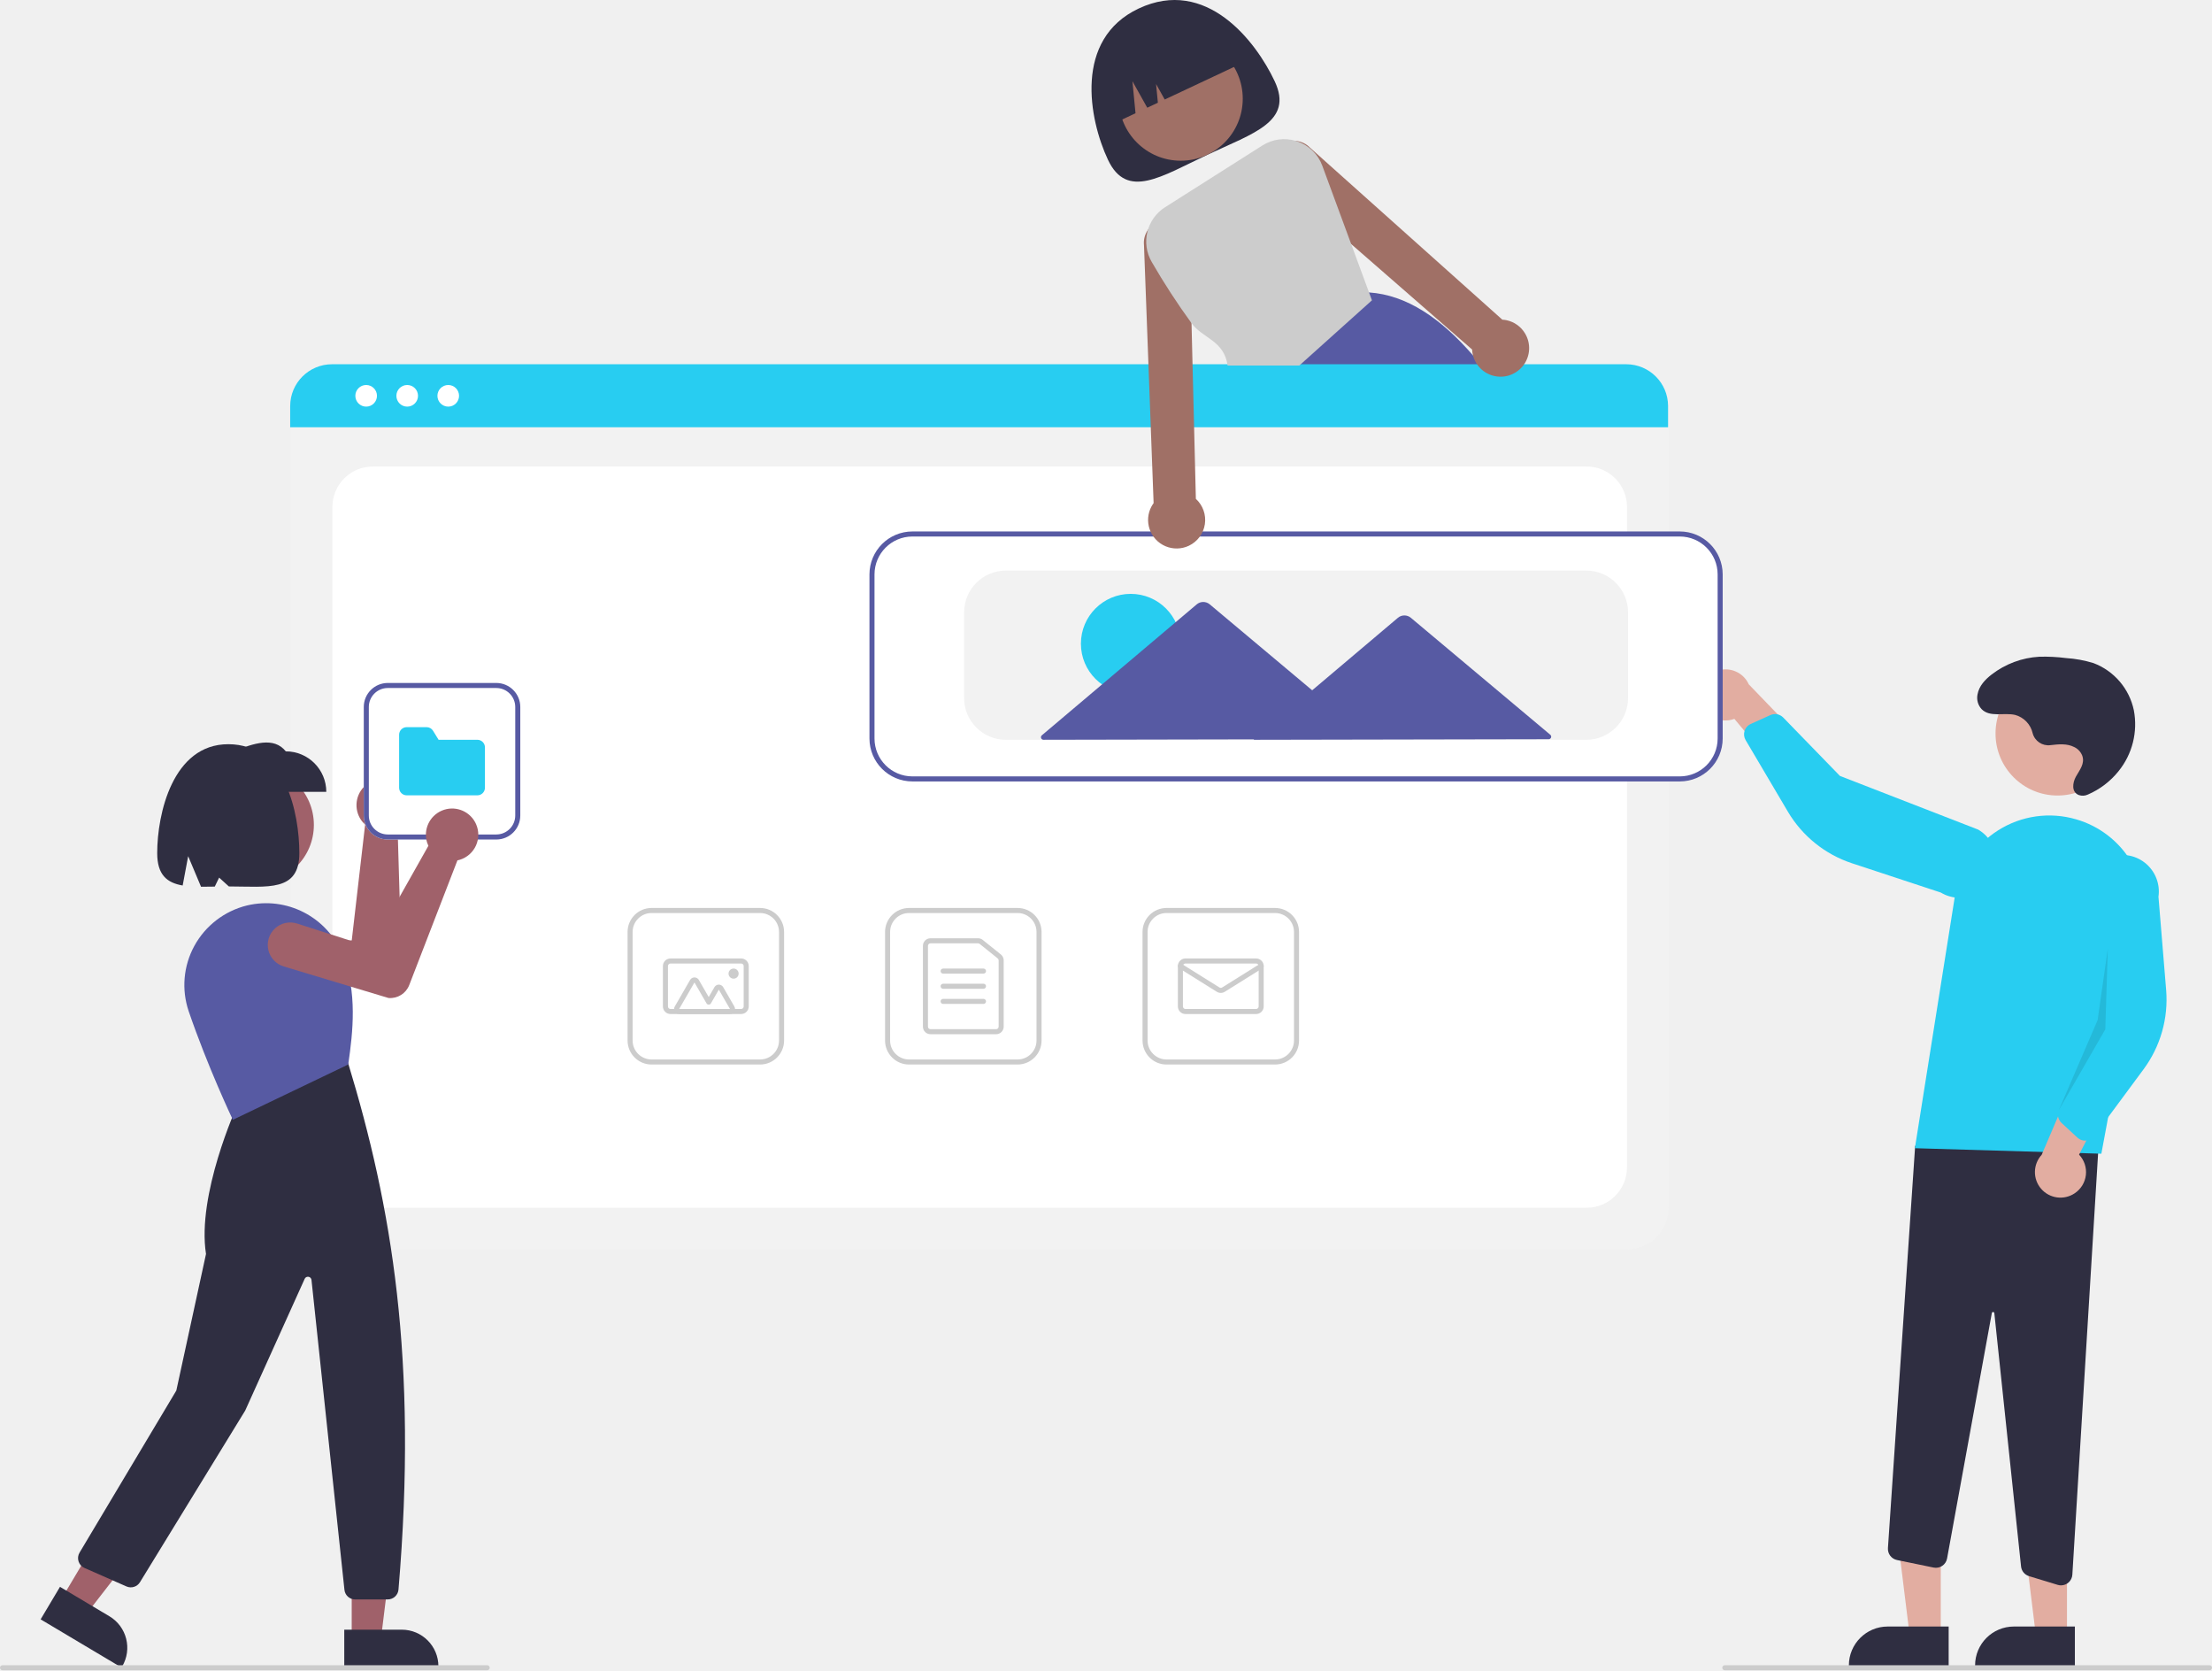
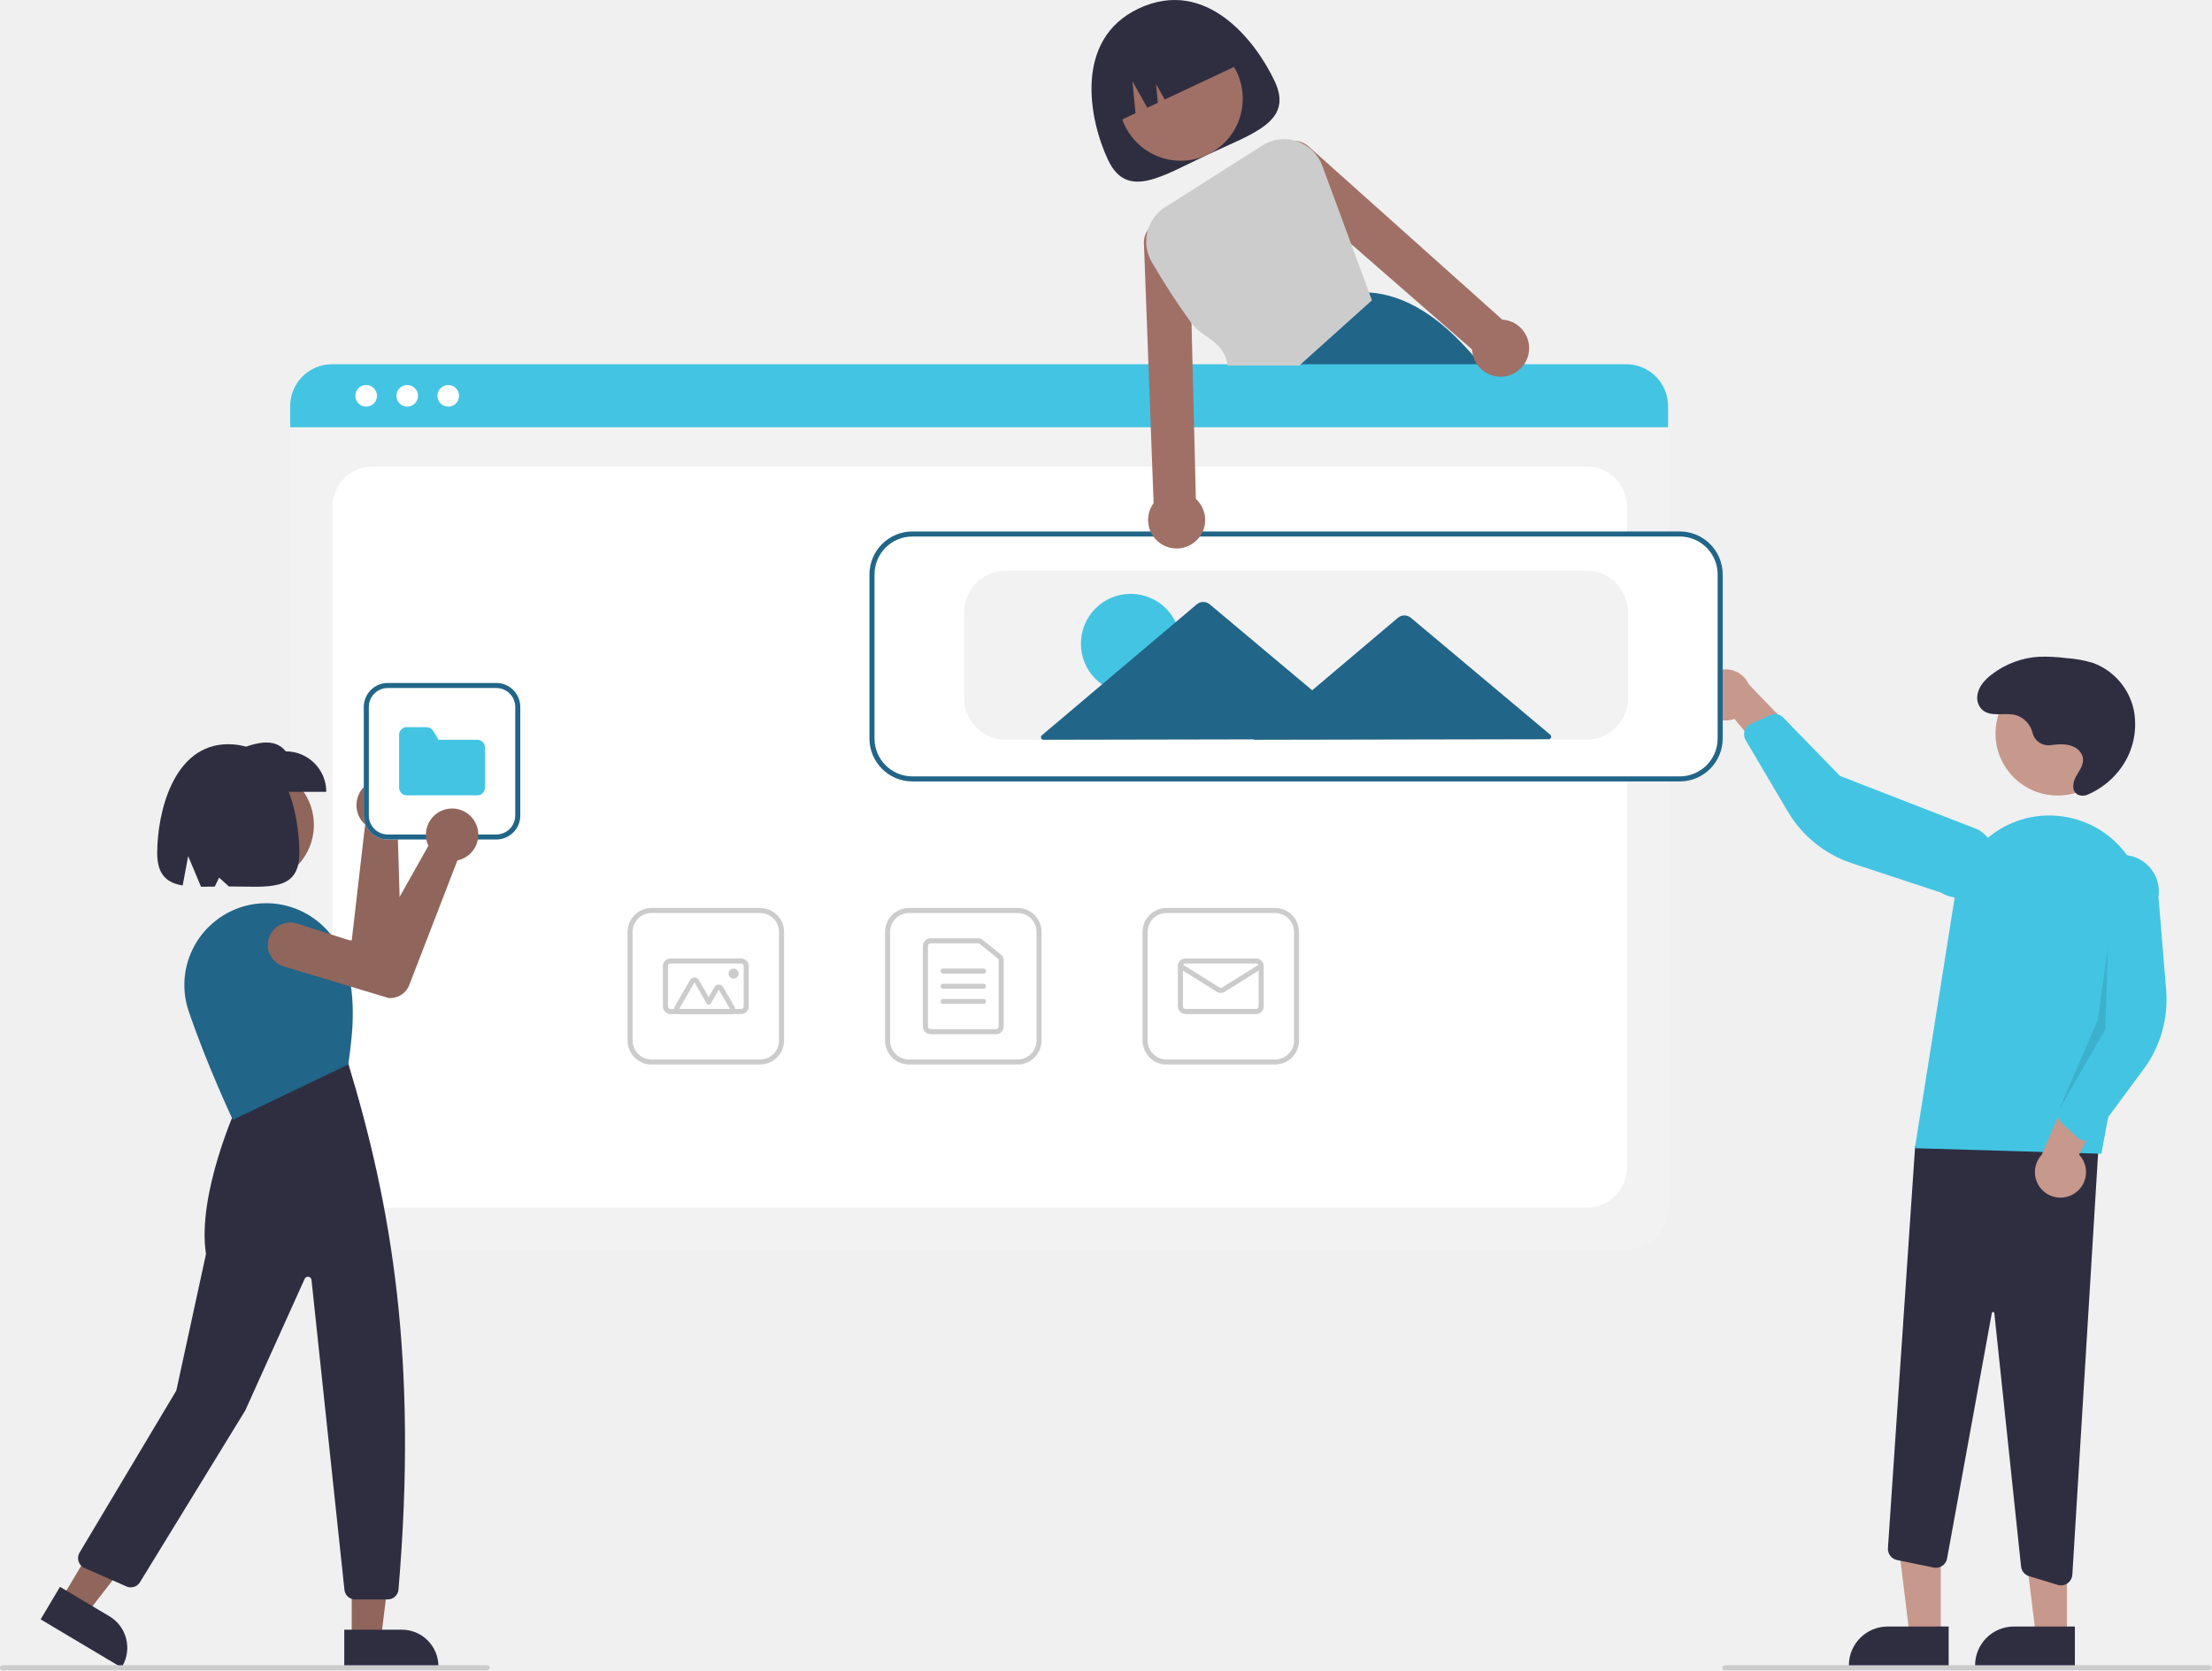
<svg xmlns="http://www.w3.org/2000/svg" id="a27520da-4319-485c-96d7-e776d7397e13" data-name="Layer 1" width="876.272" height="661.473" viewBox="0 0 876.272 661.473">
  <path d="M685.834,138.655c7.516,15.995-8.411,20.526-26.655,29.099s-31.898,17.942-39.414,1.947-13.615-47.743,12.195-59.871C658.66,97.284,678.318,122.659,685.834,138.655Z" transform="translate(-180.8642 -106.4605)" fill="#2f2e41" />
  <circle cx="467.746" cy="39.089" r="24.561" fill="#A07066" />
-   <path d="M770.29,254.473c-.85-1.11-1.7-2.2-2.56-3.26q-1.665-2.07-3.35-4.01c-12.73-14.69-26.27-23.94-41.18-24.93h-.02l-.22-.02-29.71,28.96-10.1,9.84.22.54,5.45,13.57h95.49A234.834,234.834,0,0,0,770.29,254.473Z" transform="translate(-180.8642 -106.4605)" fill="#575AA3" />
+   <path d="M770.29,254.473c-.85-1.11-1.7-2.2-2.56-3.26q-1.665-2.07-3.35-4.01c-12.73-14.69-26.27-23.94-41.18-24.93h-.02l-.22-.02-29.71,28.96-10.1,9.84.22.54,5.45,13.57h95.49A234.834,234.834,0,0,0,770.29,254.473Z" transform="translate(-180.8642 -106.4605)" fill="#216588" />
  <path d="M621.902,155.438l0,0,8.792-4.131-1.225-12.683,5.879,10.496,4.202-1.975-.714-7.399,3.43,6.123,31.224-14.673,0,0a26,26,0,0,0-34.589-12.474l-4.525,2.126A26,26,0,0,0,621.902,155.438Z" transform="translate(-180.8642 -106.4605)" fill="#2f2e41" />
  <path d="M825.39,601.261H312.552a16.519,16.519,0,0,1-16.5-16.5V276.607a12.102,12.102,0,0,1,12.088-12.088H829.593a12.311,12.311,0,0,1,12.297,12.297V584.761A16.519,16.519,0,0,1,825.39,601.261Z" transform="translate(-180.8642 -106.4605)" fill="#f2f2f2" />
  <path d="M328.552,584.761h480.839a16,16,0,0,0,16-16V307.213a16,16,0,0,0-16-16H328.552a16,16,0,0,0-16,16V568.761A16,16,0,0,0,328.552,584.761Z" transform="translate(-180.8642 -106.4605)" fill="#fff" />
-   <path d="M841.66,275.663H295.82v-8.4a16.574,16.574,0,0,1,16.56-16.55H825.1a16.574,16.574,0,0,1,16.56,16.55Z" transform="translate(-180.8642 -106.4605)" fill="#28CDF1" />
+   <path d="M841.66,275.663H295.82v-8.4a16.574,16.574,0,0,1,16.56-16.55H825.1a16.574,16.574,0,0,1,16.56,16.55Z" transform="translate(-180.8642 -106.4605)" fill="#43C4E3" />
  <circle cx="145.051" cy="156.752" r="4.283" fill="#fff" />
  <circle cx="161.31" cy="156.752" r="4.283" fill="#fff" />
  <circle cx="177.569" cy="156.752" r="4.283" fill="#fff" />
  <path d="M583.974,528.04h-43a9.511,9.511,0,0,1-9.5-9.5v-43a9.511,9.511,0,0,1,9.5-9.5h43a9.511,9.511,0,0,1,9.5,9.5v43A9.511,9.511,0,0,1,583.974,528.04Zm-43-60a7.508,7.508,0,0,0-7.5,7.5v43a7.508,7.508,0,0,0,7.5,7.5h43a7.508,7.508,0,0,0,7.5-7.5v-43a7.508,7.508,0,0,0-7.5-7.5Z" transform="translate(-180.8642 -106.4605)" fill="#ccc" />
  <path d="M575.474,516.04h-26a3.003,3.003,0,0,1-3-3v-32a3.003,3.003,0,0,1,3-3h18.839a3.007,3.007,0,0,1,1.879.662l7.16,5.754a2.984,2.984,0,0,1,1.121,2.338v26.246A3.003,3.003,0,0,1,575.474,516.04Zm-26-36a1.001,1.001,0,0,0-1,1v32a1.001,1.001,0,0,0,1,1h26a1.001,1.001,0,0,0,1-1v-26.246a.995.995,0,0,0-.374-.779l-7.161-5.754a1.002,1.002,0,0,0-.626-.22Z" transform="translate(-180.8642 -106.4605)" fill="#ccc" />
  <path d="M570.474,492.04h-16a1,1,0,0,1,0-2h16a1,1,0,0,1,0,2Z" transform="translate(-180.8642 -106.4605)" fill="#ccc" />
  <path d="M570.474,498.04h-16a1,1,0,0,1,0-2h16a1,1,0,0,1,0,2Z" transform="translate(-180.8642 -106.4605)" fill="#ccc" />
  <path d="M570.474,504.04h-16a1,1,0,0,1,0-2h16a1,1,0,0,1,0,2Z" transform="translate(-180.8642 -106.4605)" fill="#ccc" />
  <path d="M685.974,528.04h-43a9.511,9.511,0,0,1-9.5-9.5v-43a9.511,9.511,0,0,1,9.5-9.5h43a9.511,9.511,0,0,1,9.5,9.5v43A9.511,9.511,0,0,1,685.974,528.04Zm-43-60a7.508,7.508,0,0,0-7.5,7.5v43a7.508,7.508,0,0,0,7.5,7.5h43a7.508,7.508,0,0,0,7.5-7.5v-43a7.508,7.508,0,0,0-7.5-7.5Z" transform="translate(-180.8642 -106.4605)" fill="#ccc" />
  <path d="M678.474,508.04h-28a3.003,3.003,0,0,1-3-3v-16a3.003,3.003,0,0,1,3-3h28a3.003,3.003,0,0,1,3,3v16A3.003,3.003,0,0,1,678.474,508.04Zm-28-20a1.001,1.001,0,0,0-1,1v16a1.001,1.001,0,0,0,1,1h28a1.001,1.001,0,0,0,1-1v-16a1.001,1.001,0,0,0-1-1Z" transform="translate(-180.8642 -106.4605)" fill="#ccc" />
  <path d="M664.474,499.678a3.003,3.003,0,0,1-1.59-.453l-14.94-9.337a1,1,0,0,1,1.061-1.696l14.94,9.337a1.006,1.006,0,0,0,1.06,0l14.939-9.337a1,1,0,0,1,1.061,1.696l-14.939,9.337A3.004,3.004,0,0,1,664.474,499.678Z" transform="translate(-180.8642 -106.4605)" fill="#ccc" />
  <path d="M481.974,528.04h-43a9.511,9.511,0,0,1-9.5-9.5v-43a9.511,9.511,0,0,1,9.5-9.5h43a9.511,9.511,0,0,1,9.5,9.5v43A9.511,9.511,0,0,1,481.974,528.04Zm-43-60a7.508,7.508,0,0,0-7.5,7.5v43a7.508,7.508,0,0,0,7.5,7.5h43a7.508,7.508,0,0,0,7.5-7.5v-43a7.508,7.508,0,0,0-7.5-7.5Z" transform="translate(-180.8642 -106.4605)" fill="#ccc" />
  <path d="M474.474,508.04h-28a3.003,3.003,0,0,1-3-3v-16a3.003,3.003,0,0,1,3-3h28a3.003,3.003,0,0,1,3,3v16A3.003,3.003,0,0,1,474.474,508.04Zm-28-20a1.001,1.001,0,0,0-1,1v16a1.001,1.001,0,0,0,1,1h28a1.001,1.001,0,0,0,1-1v-16a1.001,1.001,0,0,0-1-1Z" transform="translate(-180.8642 -106.4605)" fill="#ccc" />
  <path d="M470.036,508.04h-20.124a2,2,0,0,1-1.732-3l6.062-10.5a2,2,0,0,1,3.464,0l3.915,6.781,2.268-3.929a2,2,0,0,1,3.464,0l4.415,7.647a2,2,0,0,1-1.732,3Zm0-2h0l-4.415-7.647-3.134,5.429a1.0 1,0,0,1-.866.5h0a1.0 1,0,0,1-.866-.5l-4.781-8.281-6.062,10.5Z" transform="translate(-180.8642 -106.4605)" fill="#ccc" />
  <circle cx="290.61" cy="385.579" r="2" fill="#ccc" />
-   <polygon points="768.825 648.15 756.565 648.149 750.733 600.861 768.827 600.862 768.825 648.15" fill="#E2ADA1" />
+   <polygon points="768.825 648.15 756.565 648.149 750.733 600.861 768.827 600.862 768.825 648.15" fill="#c7988c" />
  <path d="M952.816,766.494l-39.531-.001v-.5a15.386,15.386,0,0,1,15.386-15.386h.001l24.144.001Z" transform="translate(-180.8642 -106.4605)" fill="#2f2e41" />
-   <polygon points="818.825 648.15 806.565 648.149 800.733 600.861 818.827 600.862 818.825 648.15" fill="#E2ADA1" />
+   <polygon points="818.825 648.15 806.565 648.149 800.733 600.861 818.827 600.862 818.825 648.15" fill="#c7988c" />
  <path d="M1002.816,766.494l-39.531-.001v-.5a15.386,15.386,0,0,1,15.386-15.386h.001l24.144.001Z" transform="translate(-180.8642 -106.4605)" fill="#2f2e41" />
  <path d="M996.014,734.111l-11.354-3.454a4.493,4.493,0,0,1-3.166-3.833L970.908,626.498a.48.48,0,0,0-.479-.447.469.469,0,0,0-.51.409l-17.731,97.199a4.5,4.5,0,0,1-5.335,3.6L932.342,724.269a4.516,4.516,0,0,1-3.582-4.712l10.785-159.312,73.138-7.892-10.868,177.727a4.505,4.505,0,0,1-4.484,4.228A4.526,4.526,0,0,1,996.014,734.111Z" transform="translate(-180.8642 -106.4605)" fill="#2f2e41" />
-   <circle cx="815.08" cy="290.487" r="24.561" fill="#E2ADA1" />
-   <path d="M939.433,561.18l15.858-99.851a37.857,37.857,0,0,1,48.005-30.399h0a37.743,37.743,0,0,1,26.601,43.262l-16.591,89.172Z" transform="translate(-180.8642 -106.4605)" fill="#28CDF1" />
-   <path d="M1002.725,579.046a10.056,10.056,0,0,0,1.747-15.32l16.396-31.751-18.465,1.97-12.739,29.849a10.11,10.11,0,0,0,13.061,15.251Z" transform="translate(-180.8642 -106.4605)" fill="#E2ADA1" />
-   <path d="M1006.236,558.126a4.506,4.506,0,0,1-2.426-1.151l-6.273-5.797a4.515,4.515,0,0,1-1.092-5.054l12.537-29.718-1.779-58.72a14.497,14.497,0,1,1,28.727,3.919l3.041,36.912a46.373,46.373,0,0,1-8.938,31.397l-19.552,26.432a4.505,4.505,0,0,1-3.195,1.804A4.455,4.455,0,0,1,1006.236,558.126Z" transform="translate(-180.8642 -106.4605)" fill="#28CDF1" />
-   <path d="M854.505,383.566a10.056,10.056,0,0,0,13.426,7.582l22.846,27.478,5.385-17.772-22.52-23.369a10.11,10.11,0,0,0-19.137,6.081Z" transform="translate(-180.8642 -106.4605)" fill="#E2ADA1" />
-   <path d="M872.401,394.955a4.506,4.506,0,0,1,2.006-1.786l7.784-3.517a4.515,4.515,0,0,1,5.08.965l22.478,23.132,54.766,21.257a14.497,14.497,0,1,1-14.809,24.926l-35.177-11.592a46.374,46.374,0,0,1-25.427-20.472l-16.717-28.31a4.505,4.505,0,0,1-.415-3.646A4.454,4.454,0,0,1,872.401,394.955Z" transform="translate(-180.8642 -106.4605)" fill="#28CDF1" />
+   <circle cx="815.08" cy="290.487" r="24.561" fill="#c7988c" />
+   <path d="M939.433,561.18l15.858-99.851a37.857,37.857,0,0,1,48.005-30.399h0a37.743,37.743,0,0,1,26.601,43.262l-16.591,89.172Z" transform="translate(-180.8642 -106.4605)" fill="#43C4E3" />
+   <path d="M1002.725,579.046a10.056,10.056,0,0,0,1.747-15.32l16.396-31.751-18.465,1.97-12.739,29.849a10.11,10.11,0,0,0,13.061,15.251Z" transform="translate(-180.8642 -106.4605)" fill="#c7988c" />
+   <path d="M1006.236,558.126a4.506,4.506,0,0,1-2.426-1.151l-6.273-5.797a4.515,4.515,0,0,1-1.092-5.054l12.537-29.718-1.779-58.72a14.497,14.497,0,1,1,28.727,3.919l3.041,36.912a46.373,46.373,0,0,1-8.938,31.397l-19.552,26.432a4.505,4.505,0,0,1-3.195,1.804A4.455,4.455,0,0,1,1006.236,558.126Z" transform="translate(-180.8642 -106.4605)" fill="#43C4E3" />
+   <path d="M854.505,383.566a10.056,10.056,0,0,0,13.426,7.582l22.846,27.478,5.385-17.772-22.52-23.369a10.11,10.11,0,0,0-19.137,6.081Z" transform="translate(-180.8642 -106.4605)" fill="#c7988c" />
+   <path d="M872.401,394.955a4.506,4.506,0,0,1,2.006-1.786l7.784-3.517a4.515,4.515,0,0,1,5.08.965l22.478,23.132,54.766,21.257a14.497,14.497,0,1,1-14.809,24.926l-35.177-11.592a46.374,46.374,0,0,1-25.427-20.472l-16.717-28.31a4.505,4.505,0,0,1-.415-3.646A4.454,4.454,0,0,1,872.401,394.955Z" transform="translate(-180.8642 -106.4605)" fill="#43C4E3" />
  <polygon points="835.002 375.652 834.002 407.652 815.58 439.663 830.962 403.99 835.002 375.652" opacity="0.1" />
  <path d="M993.13,401.563a6.423,6.423,0,0,1-7.031-4.702,9.764,9.764,0,0,0-6.951-7.274c-4.505-1.029-10.012,1.091-13.314-2.322a6.637,6.637,0,0,1-1.575-5.842c.608-3.317,2.981-5.823,5.563-7.827a34.062,34.062,0,0,1,18.866-7.051,67.677,67.677,0,0,1,10.621.528,47.009,47.009,0,0,1,10.864,1.985,25.576,25.576,0,0,1,16.002,18.68,29.528,29.528,0,0,1-6.057,24.13,31.702,31.702,0,0,1-12.161,9.259,4.744,4.744,0,0,1-3.606.183c-2.957-1.176-2.474-4.839-1.126-7.283,1.443-2.615,3.663-5.146,2.503-8.329a6.302,6.302,0,0,0-3.127-3.366c-2.94-1.499-6.228-1.145-9.389-.78Z" transform="translate(-180.8642 -106.4605)" fill="#2f2e41" />
  <path d="M846.297,415.433h-304a16.519,16.519,0,0,1-16.5-16.5v-65a16.519,16.519,0,0,1,16.5-16.5h304a16.519,16.519,0,0,1,16.5,16.5v65A16.519,16.519,0,0,1,846.297,415.433Z" transform="translate(-180.8642 -106.4605)" fill="#fff" />
-   <path d="M846.297,415.933h-304a17.019,17.019,0,0,1-17-17v-65a17.019,17.019,0,0,1,17-17h304a17.019,17.019,0,0,1,17,17v65A17.019,17.019,0,0,1,846.297,415.933Zm-304-97a15.017,15.017,0,0,0-15,15v65a15.017,15.017,0,0,0,15,15h304a15.017,15.017,0,0,0,15-15v-65a15.017,15.017,0,0,0-15-15Z" transform="translate(-180.8642 -106.4605)" fill="#575AA3" />
+   <path d="M846.297,415.933h-304a17.019,17.019,0,0,1-17-17v-65a17.019,17.019,0,0,1,17-17h304a17.019,17.019,0,0,1,17,17v65A17.019,17.019,0,0,1,846.297,415.933Zm-304-97a15.017,15.017,0,0,0-15,15v65a15.017,15.017,0,0,0,15,15h304a15.017,15.017,0,0,0,15-15v-65a15.017,15.017,0,0,0-15-15Z" transform="translate(-180.8642 -106.4605)" fill="#216588" />
  <path d="M809.297,399.433h-230a16.519,16.519,0,0,1-16.5-16.5v-34a16.519,16.519,0,0,1,16.5-16.5h230a16.519,16.519,0,0,1,16.5,16.5v34A16.519,16.519,0,0,1,809.297,399.433Z" transform="translate(-180.8642 -106.4605)" fill="#f2f2f2" />
-   <circle cx="447.928" cy="254.915" r="19.732" fill="#28CDF1" />
-   <path d="M795.004,397.442l-27.853-23.36-27.372-22.956a4,4,0,0,0-5.153.01l-27.283,23.062-6.664,5.633-10.048-8.427-30.537-25.611a4,4,0,0,0-5.152.01l-30.438,25.728-30.917,26.133a1.0 1,0,0,0,.647,1.764l63.387-.122,20.064-.039-.196.166,59.808-.115,57.067-.11A1.0 1,0,0,0,795.004,397.442Z" transform="translate(-180.8642 -106.4605)" fill="#575AA3" />
+   <circle cx="447.928" cy="254.915" r="19.732" fill="#43C4E3" />
+   <path d="M795.004,397.442l-27.853-23.36-27.372-22.956a4,4,0,0,0-5.153.01l-27.283,23.062-6.664,5.633-10.048-8.427-30.537-25.611a4,4,0,0,0-5.152.01l-30.438,25.728-30.917,26.133a1.0 1,0,0,0,.647,1.764l63.387-.122,20.064-.039-.196.166,59.808-.115,57.067-.11A1.0 1,0,0,0,795.004,397.442Z" transform="translate(-180.8642 -106.4605)" fill="#216588" />
  <path d="M1056.136,767.933h-192a1,1,0,0,1,0-2h192a1,1,0,0,1,0,2Z" transform="translate(-180.8642 -106.4605)" fill="#ccc" />
  <path d="M784.92,238.373a11.221,11.221,0,0,0-7.25-5.1,10.301,10.301,0,0,0-1.66-.21l-76.19-68.12a9.015,9.015,0,0,0-5.63-2.69,7.67,7.67,0,0,0-1.27-.04,9.055,9.055,0,0,0-5.96,15.48l29.17,25.43,47.9,41.75a11.916,11.916,0,0,0,.35,2.33,11.266,11.266,0,0,0,9.67,8.37,11.092,11.092,0,0,0,6.05-1,11.407,11.407,0,0,0,3.88-2.97c.11-.13.21-.25.31-.39a11.293,11.293,0,0,0,.63-12.84Z" transform="translate(-180.8642 -106.4605)" fill="#A07066" />
  <path d="M654.6,304.023l-.71-28.86-.6-23.95-.41-16.76-.81-32.67a9.046,9.046,0,0,0-15.71-5.25,6.923,6.923,0,0,0-.75.96,8.936,8.936,0,0,0-1.56,6.05l1.78,47.67.89,23.95,1.14,30.55a12.047,12.047,0,0,0-.89,1.41,11.248,11.248,0,0,0-.71,8.84,11.311,11.311,0,0,0,15.56,6.63,11.301,11.301,0,0,0,2.78-18.57Z" transform="translate(-180.8642 -106.4605)" fill="#A07066" />
  <path d="M723.201,222.273l-7.07-19.15-11.44-31.02a16.006,16.006,0,0,0-9.95-9.68c-.18-.06-.37-.12-.55-.17a15.984,15.984,0,0,0-13.24,1.82l-38.53,24.44a16.093,16.093,0,0,0-5.27,21.75,276.323,276.323,0,0,0,15.73,24.19c4.49,6.11,12.85,6.76,14.3,16.76h28.41l28.76-25.82Z" transform="translate(-180.8642 -106.4605)" fill="#ccc" />
-   <circle cx="101.165" cy="326.682" r="23.172" fill="#a0616a" />
-   <path d="M338.916,417.193q.343.273.664.578a10.38,10.38,0,0,1-.417,15.484,9.722,9.722,0,0,1-.814.613l1.568,52.945a8.061,8.061,0,0,1-5.545,7.867l-.096.021-42.989,4.578a8.899,8.899,0,1,1-1.722-17.713l30.644-2.699,5.3-45.851a9.876,9.876,0,0,1-.972-.99,10.38,10.38,0,0,1,14.378-14.833Z" transform="translate(-180.8642 -106.4605)" fill="#a0616a" />
-   <polygon points="139.328 649.174 150.895 649.174 156.397 604.561 139.326 604.561 139.328 649.174" fill="#a0616a" />
+   <circle cx="101.165" cy="326.682" r="23.172" fill="#90655b" />
+   <path d="M338.916,417.193q.343.273.664.578a10.38,10.38,0,0,1-.417,15.484,9.722,9.722,0,0,1-.814.613l1.568,52.945a8.061,8.061,0,0,1-5.545,7.867l-.096.021-42.989,4.578a8.899,8.899,0,1,1-1.722-17.713l30.644-2.699,5.3-45.851a9.876,9.876,0,0,1-.972-.99,10.38,10.38,0,0,1,14.378-14.833Z" transform="translate(-180.8642 -106.4605)" fill="#90655b" />
+   <polygon points="139.328 649.174 150.895 649.174 156.397 604.561 139.326 604.561 139.328 649.174" fill="#90655b" />
  <path d="M317.242,751.858l22.778-.001h.001a14.516,14.516,0,0,1,14.516,14.516v.472l-37.294.001Z" transform="translate(-180.8642 -106.4605)" fill="#2f2e41" />
-   <polygon points="24.366 633.182 34.304 639.099 61.857 603.582 47.189 594.849 24.366 633.182" fill="#a0616a" />
+   <polygon points="24.366 633.182 34.304 639.099 61.857 603.582 47.189 594.849 24.366 633.182" fill="#90655b" />
  <path d="M204.627,734.889l19.572,11.653.001 0a14.516,14.516,0,0,1,5.046,19.899l-.241.405L196.96,747.767Z" transform="translate(-180.8642 -106.4605)" fill="#2f2e41" />
  <path d="M334.488,739.877H321.536a4.238,4.238,0,0,1-4.221-3.797L304.258,613.343a1.415,1.415,0,0,0-2.697-.433l-23.555,52.159-41.704,68.003a4.266,4.266,0,0,1-5.329,1.666l-16.66-7.33a4.247,4.247,0,0,1-1.935-6.064l38.337-64.192,11.758-54.085c-3.698-23.455,12.155-58.326,12.316-58.676l.079-.17,43.668-17.068.219.268c17.221,56.514,27.715,117.332,19.967,208.568A4.274,4.274,0,0,1,334.488,739.877Z" transform="translate(-180.8642 -106.4605)" fill="#2f2e41" />
-   <path d="M273.107,549.934l-.203-.427c-.097-.205-9.807-20.684-17.292-42.571a32.285,32.285,0,0,1,2.239-25.873,32.637,32.637,0,0,1,20.813-16.004h0A32.677,32.677,0,0,1,316.591,484.627c5.937,14.847,4.045,30.695,2.264,43.157l-.035.25-.227.109Z" transform="translate(-180.8642 -106.4605)" fill="#575AA3" />
+   <path d="M273.107,549.934l-.203-.427c-.097-.205-9.807-20.684-17.292-42.571a32.285,32.285,0,0,1,2.239-25.873,32.637,32.637,0,0,1,20.813-16.004h0A32.677,32.677,0,0,1,316.591,484.627c5.937,14.847,4.045,30.695,2.264,43.157l-.035.25-.227.109Z" transform="translate(-180.8642 -106.4605)" fill="#216588" />
  <path d="M310.124,420.054H273.33V404.015c8.076-3.208,15.978-5.937,20.756,0a16.038,16.038,0,0,1,16.038,16.038Z" transform="translate(-180.8642 -106.4605)" fill="#2f2e41" />
  <path d="M271.293,401.185c-21.996,0-28.153,27.571-28.153,43.126,0,8.674,3.923,11.777,10.088,12.827l2.177-11.611,5.099,12.111c1.732.009,3.551-.025,5.437-.06l1.729-3.56,3.855,3.496c15.441.023,27.921,2.274,27.921-13.203C299.445,428.756,294.046,401.185,271.293,401.185Z" transform="translate(-180.8642 -106.4605)" fill="#2f2e41" />
  <path d="M373.864,767.933h-192a1,1,0,1,1,0-2h192a1,1,0,0,1,0,2Z" transform="translate(-180.8642 -106.4605)" fill="#ccc" />
  <path d="M377.474,438.933h-43a9.511,9.511,0,0,1-9.5-9.5v-43a9.511,9.511,0,0,1,9.5-9.5h43a9.511,9.511,0,0,1,9.5,9.5v43A9.511,9.511,0,0,1,377.474,438.933Z" transform="translate(-180.8642 -106.4605)" fill="#fff" />
-   <path d="M377.474,438.933h-43a9.511,9.511,0,0,1-9.5-9.5v-43a9.511,9.511,0,0,1,9.5-9.5h43a9.511,9.511,0,0,1,9.5,9.5v43A9.511,9.511,0,0,1,377.474,438.933Zm-43-60a7.508,7.508,0,0,0-7.5,7.5v43a7.508,7.508,0,0,0,7.5,7.5h43a7.508,7.508,0,0,0,7.5-7.5v-43a7.508,7.508,0,0,0-7.5-7.5Z" transform="translate(-180.8642 -106.4605)" fill="#575AA3" />
-   <path d="M369.974,421.433h-28a3.003,3.003,0,0,1-3-3v-21a3.003,3.003,0,0,1,3-3h7.882a2.981,2.981,0,0,1,2.555,1.427l2.198,3.573h15.364a3.003,3.003,0,0,1,3,3v16A3.003,3.003,0,0,1,369.974,421.433Z" transform="translate(-180.8642 -106.4605)" fill="#28CDF1" />
-   <path d="M369.064,432.042q.21.384.388.79a10.38,10.38,0,0,1-6.393,14.109,9.72,9.72,0,0,1-.988.25l-19.099,49.405a8.061,8.061,0,0,1-8.163,5.099l-.096-.018-41.397-12.462a8.899,8.899,0,1,1,5.286-16.993l29.29,9.404,22.676-40.202a9.876,9.876,0,0,1-.511-1.289,10.38,10.38,0,0,1,19.007-8.091Z" transform="translate(-180.8642 -106.4605)" fill="#a0616a" />
+   <path d="M377.474,438.933h-43a9.511,9.511,0,0,1-9.5-9.5v-43a9.511,9.511,0,0,1,9.5-9.5h43a9.511,9.511,0,0,1,9.5,9.5v43A9.511,9.511,0,0,1,377.474,438.933Zm-43-60a7.508,7.508,0,0,0-7.5,7.5v43a7.508,7.508,0,0,0,7.5,7.5h43a7.508,7.508,0,0,0,7.5-7.5v-43a7.508,7.508,0,0,0-7.5-7.5Z" transform="translate(-180.8642 -106.4605)" fill="#216588" />
+   <path d="M369.974,421.433h-28a3.003,3.003,0,0,1-3-3v-21a3.003,3.003,0,0,1,3-3h7.882a2.981,2.981,0,0,1,2.555,1.427l2.198,3.573h15.364a3.003,3.003,0,0,1,3,3v16A3.003,3.003,0,0,1,369.974,421.433Z" transform="translate(-180.8642 -106.4605)" fill="#43C4E3" />
+   <path d="M369.064,432.042q.21.384.388.79a10.38,10.38,0,0,1-6.393,14.109,9.72,9.72,0,0,1-.988.25l-19.099,49.405a8.061,8.061,0,0,1-8.163,5.099l-.096-.018-41.397-12.462a8.899,8.899,0,1,1,5.286-16.993l29.29,9.404,22.676-40.202a9.876,9.876,0,0,1-.511-1.289,10.38,10.38,0,0,1,19.007-8.091Z" transform="translate(-180.8642 -106.4605)" fill="#90655b" />
</svg>
